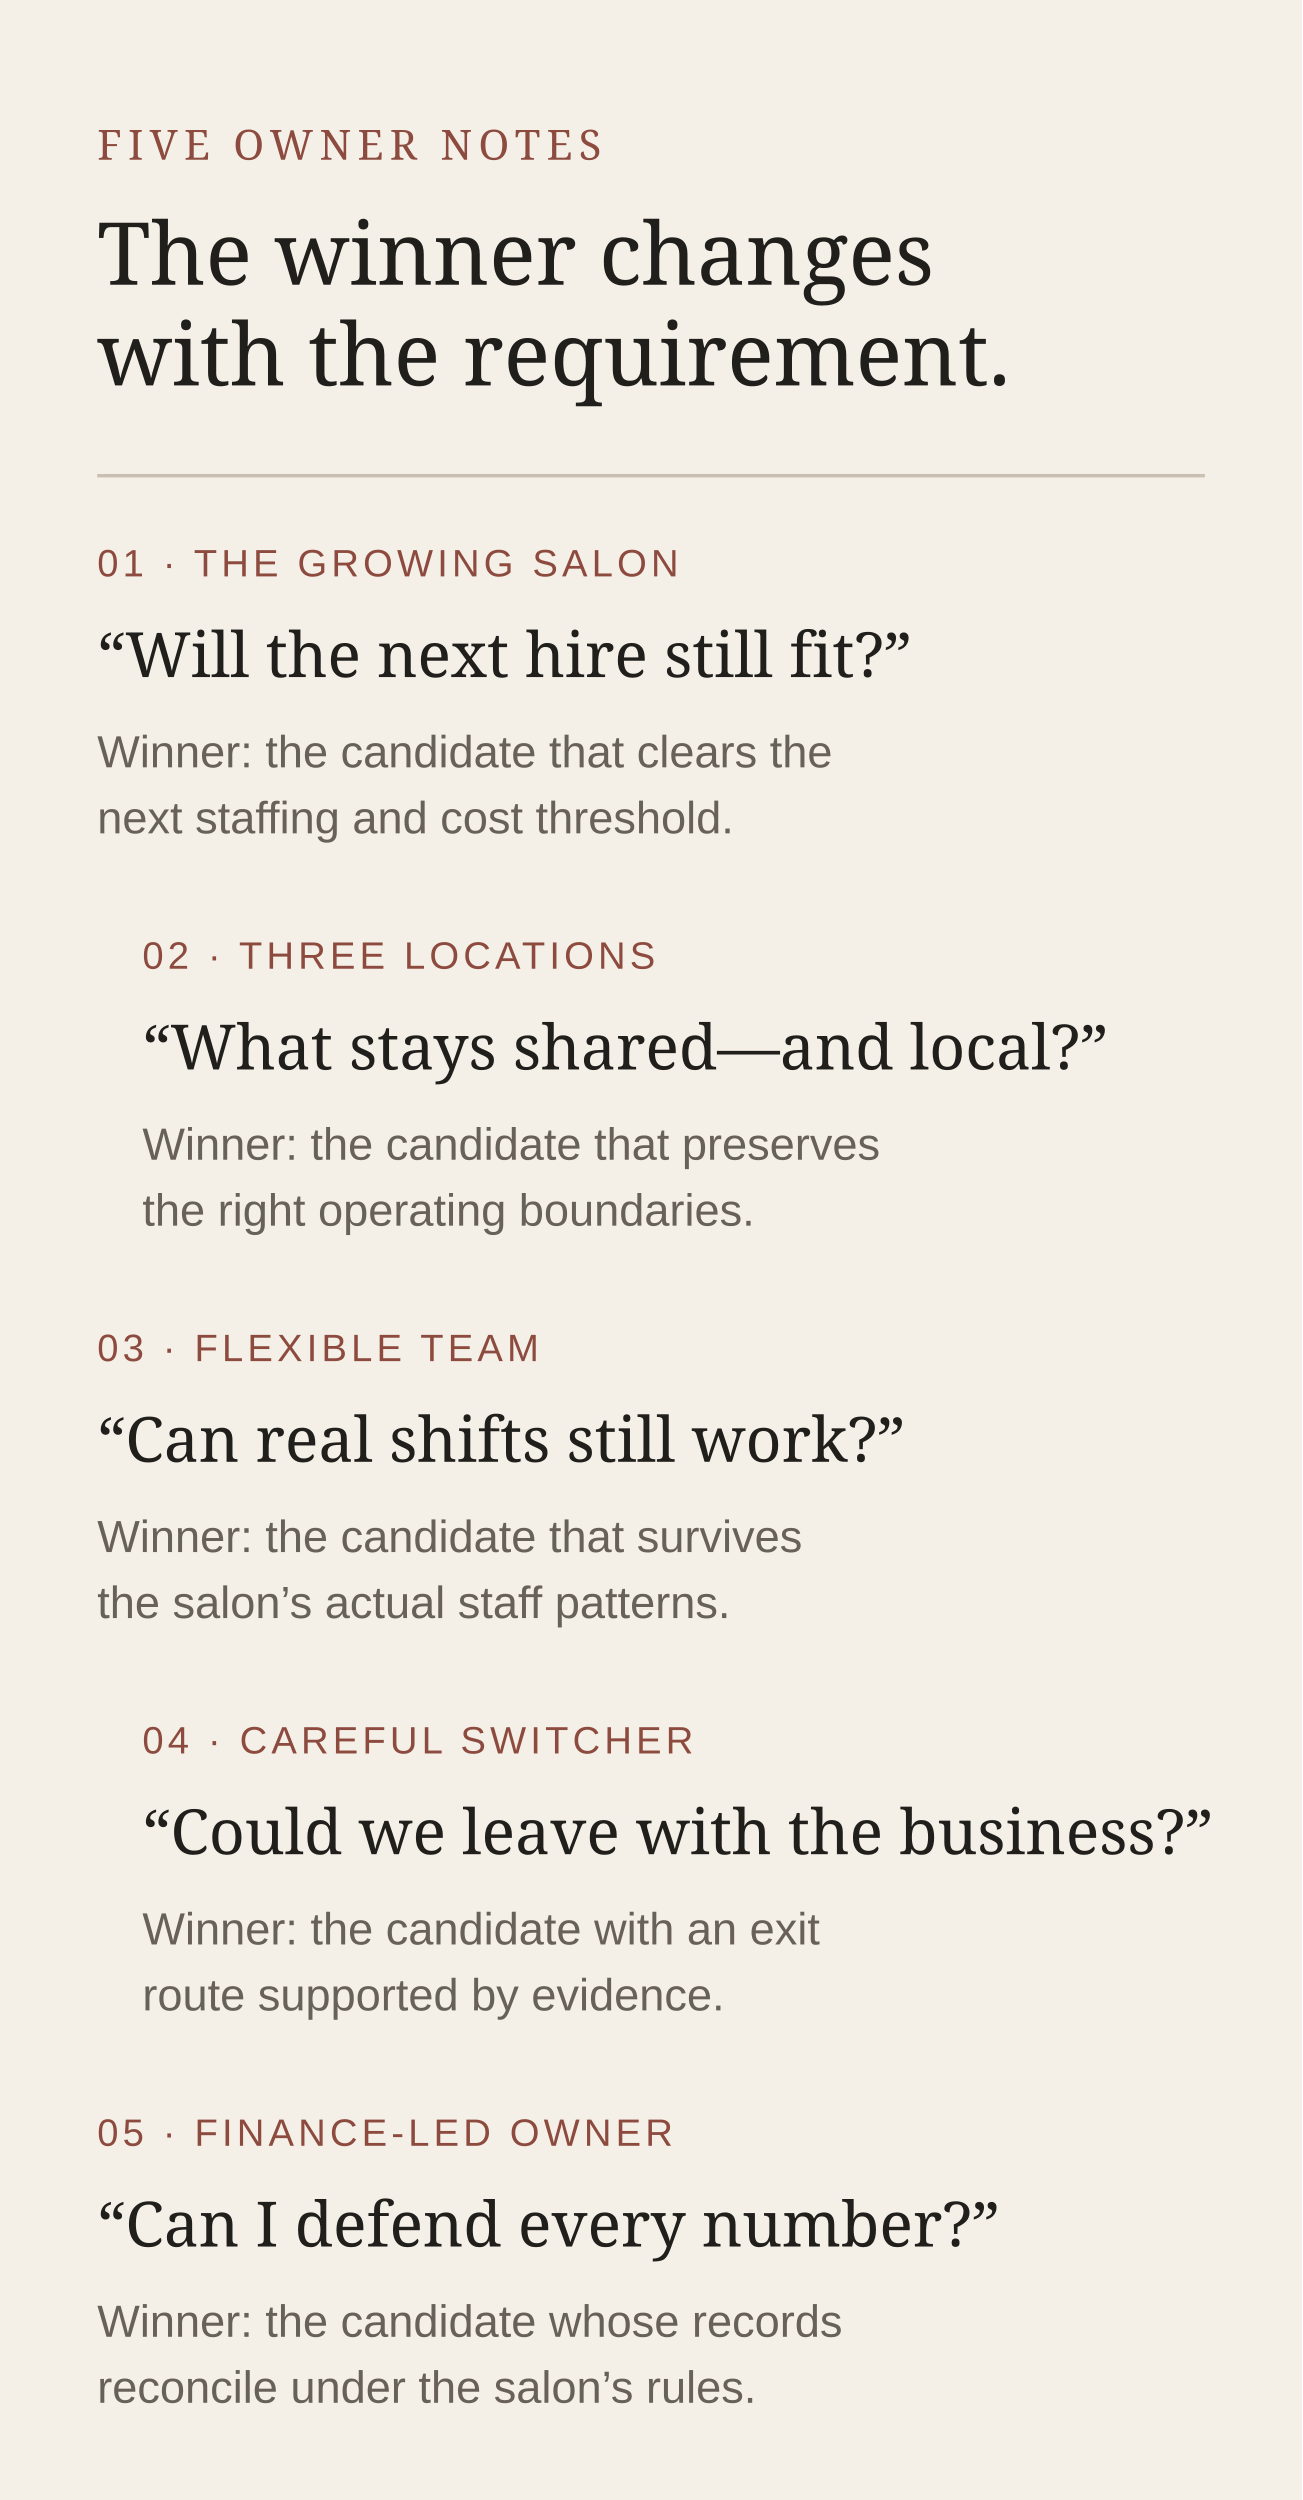
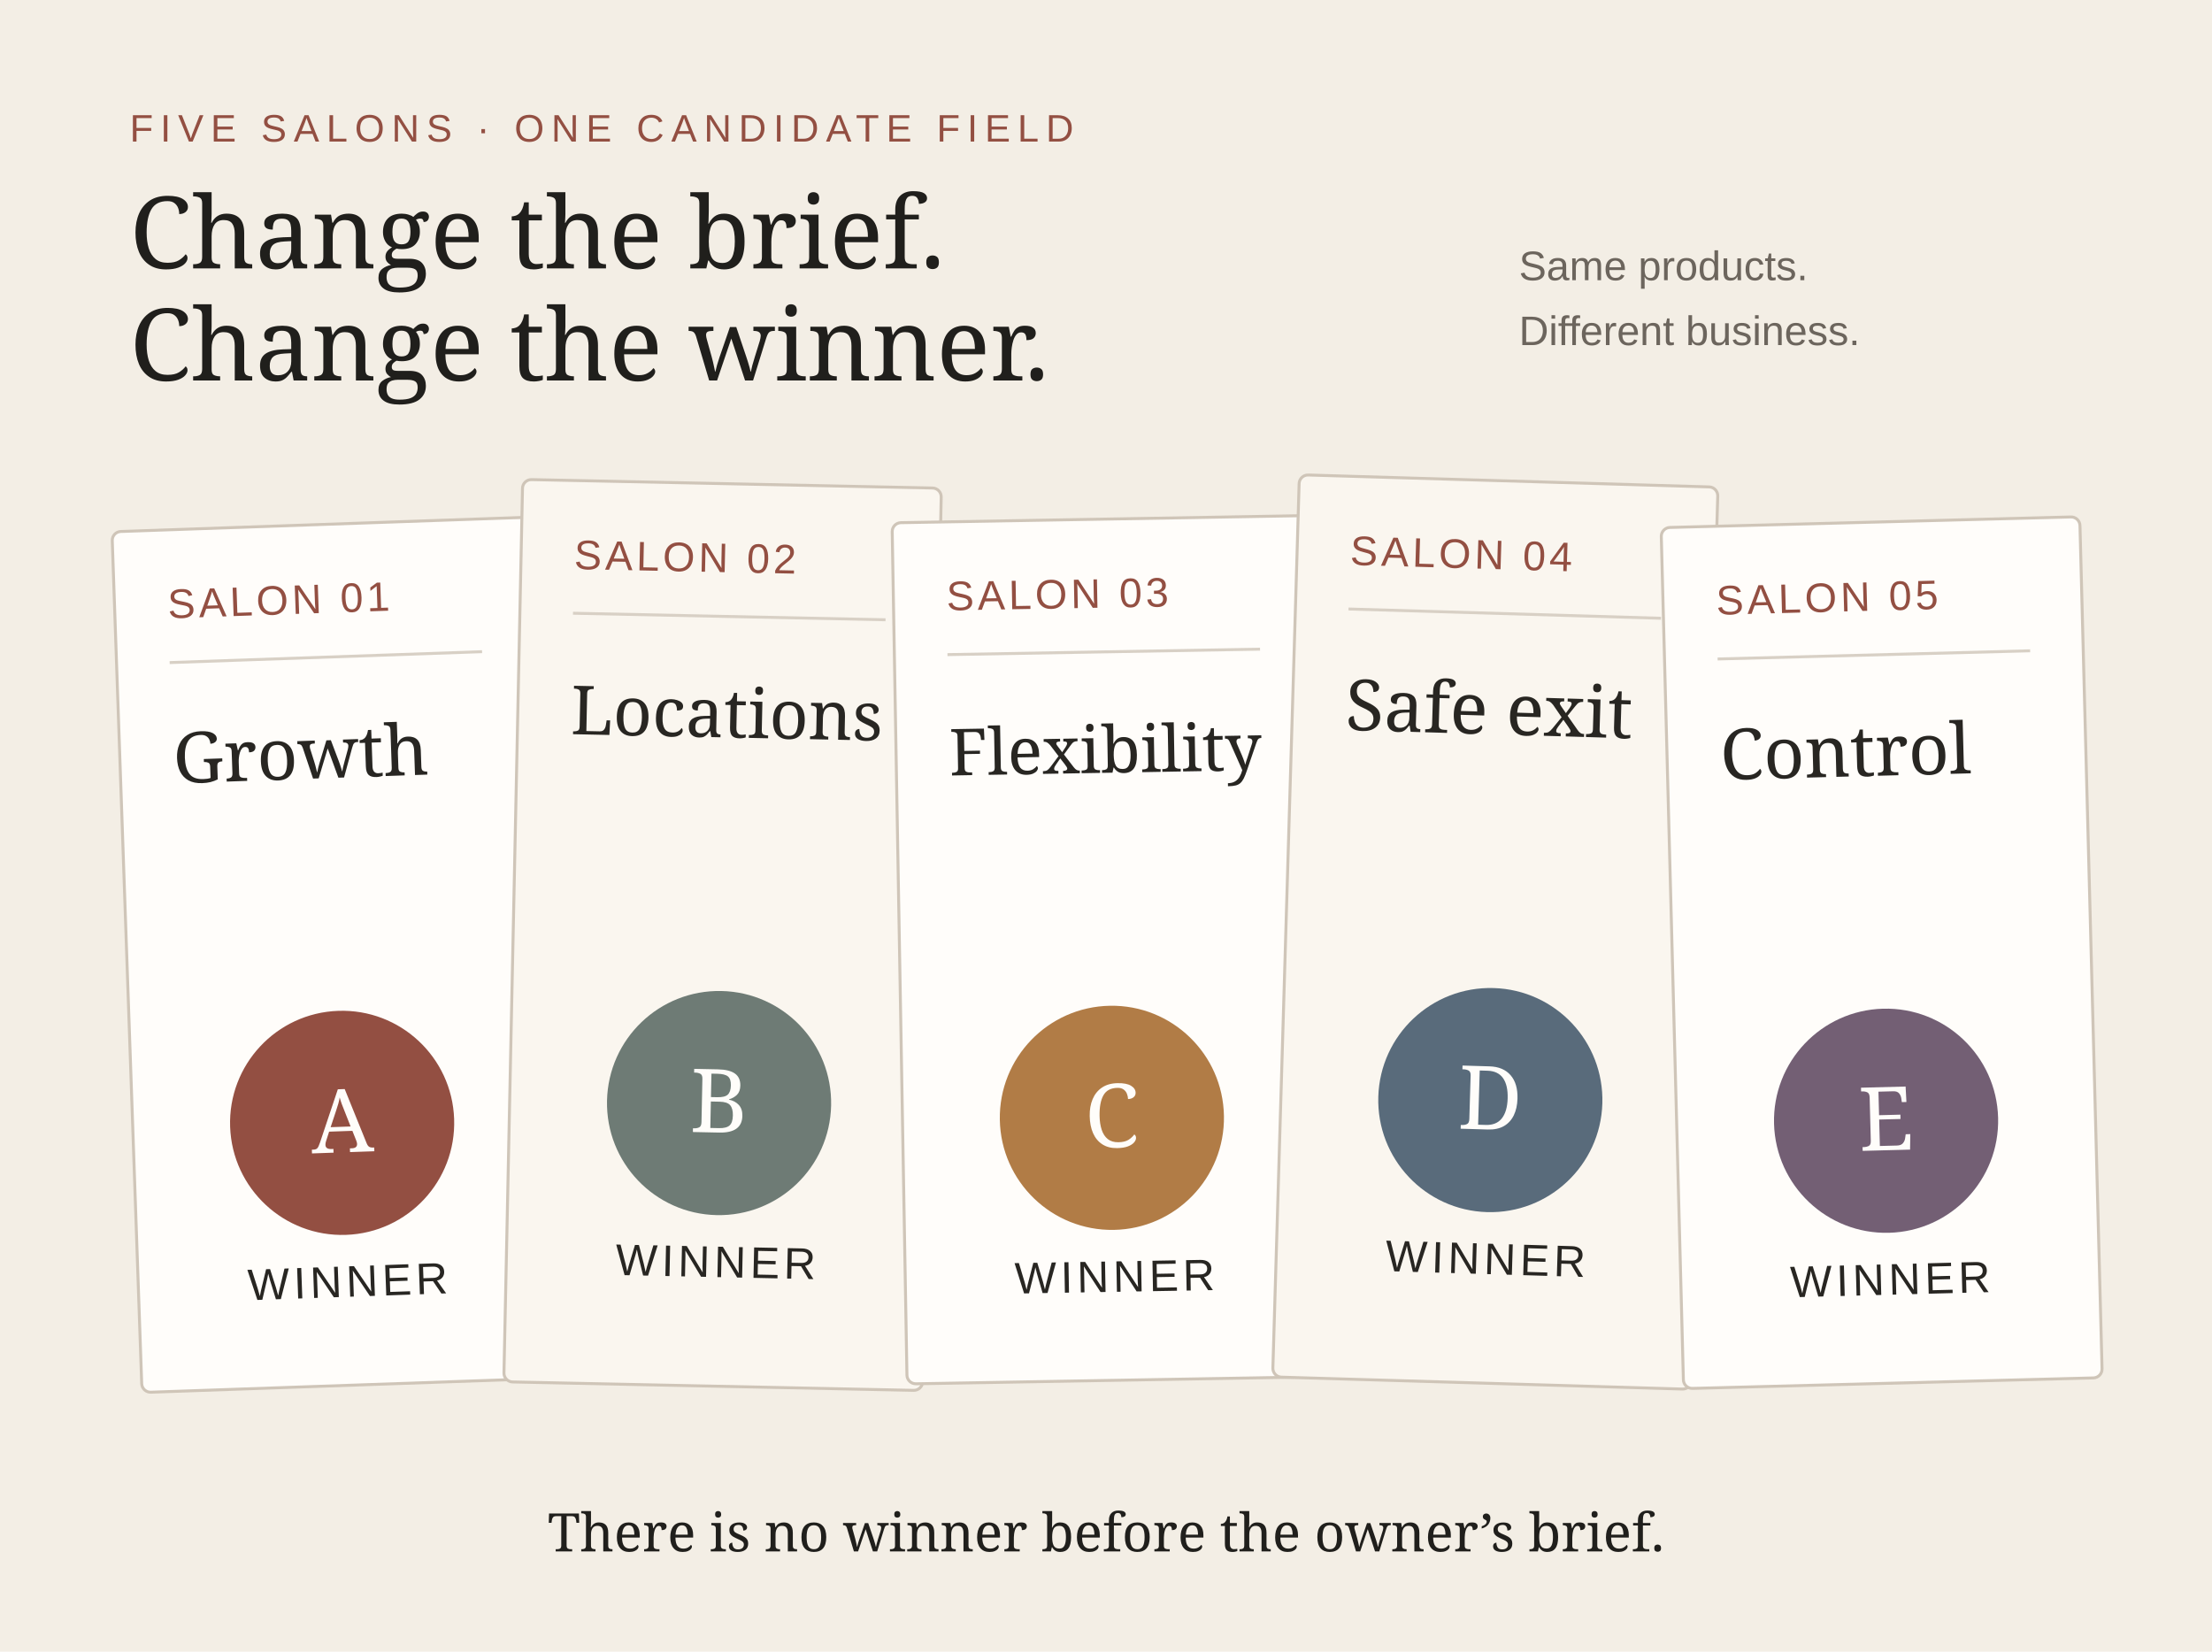
- <svg xmlns="http://www.w3.org/2000/svg" viewBox="0 0 375 720" role="img" aria-labelledby="title desc">
-   <rect width="375" height="720" fill="#f5f0e7" />
-   <text x="28" y="46" fill="#8d4b3f" font-family="Georgia,serif" font-size="12" letter-spacing="1.8">FIVE OWNER NOTES</text>
-   <text x="28" y="82" fill="#201f1c" font-family="Georgia,serif" font-size="25">The winner changes</text>
-   <text x="28" y="111" fill="#201f1c" font-family="Georgia,serif" font-size="25">with the requirement.</text>
-   <line x1="28" y1="137" x2="347" y2="137" stroke="#c9c0b2" />
-   <g font-family="Arial,sans-serif">
-     <g transform="translate(28 166)">
-       <text x="0" y="0" fill="#8d4b3f" font-size="11" letter-spacing="1.2">01 · THE GROWING SALON</text>
-       <text x="0" y="29" fill="#201f1c" font-family="Georgia,serif" font-size="18">“Will the next hire still fit?”</text>
-       <text x="0" y="55" fill="#686159" font-size="13">Winner: the candidate that clears the</text>
-       <text x="0" y="74" fill="#686159" font-size="13">next staffing and cost threshold.</text>
-     </g>
-     <g transform="translate(41 279)">
-       <text x="0" y="0" fill="#8d4b3f" font-size="11" letter-spacing="1.2">02 · THREE LOCATIONS</text>
-       <text x="0" y="29" fill="#201f1c" font-family="Georgia,serif" font-size="18">“What stays shared—and local?”</text>
-       <text x="0" y="55" fill="#686159" font-size="13">Winner: the candidate that preserves</text>
-       <text x="0" y="74" fill="#686159" font-size="13">the right operating boundaries.</text>
-     </g>
-     <g transform="translate(28 392)">
-       <text x="0" y="0" fill="#8d4b3f" font-size="11" letter-spacing="1.2">03 · FLEXIBLE TEAM</text>
-       <text x="0" y="29" fill="#201f1c" font-family="Georgia,serif" font-size="18">“Can real shifts still work?”</text>
-       <text x="0" y="55" fill="#686159" font-size="13">Winner: the candidate that survives</text>
-       <text x="0" y="74" fill="#686159" font-size="13">the salon’s actual staff patterns.</text>
-     </g>
-     <g transform="translate(41 505)">
-       <text x="0" y="0" fill="#8d4b3f" font-size="11" letter-spacing="1.2">04 · CAREFUL SWITCHER</text>
-       <text x="0" y="29" fill="#201f1c" font-family="Georgia,serif" font-size="18">“Could we leave with the business?”</text>
-       <text x="0" y="55" fill="#686159" font-size="13">Winner: the candidate with an exit</text>
-       <text x="0" y="74" fill="#686159" font-size="13">route supported by evidence.</text>
-     </g>
-     <g transform="translate(28 618)">
-       <text x="0" y="0" fill="#8d4b3f" font-size="11" letter-spacing="1.2">05 · FINANCE-LED OWNER</text>
-       <text x="0" y="29" fill="#201f1c" font-family="Georgia,serif" font-size="18">“Can I defend every number?”</text>
-       <text x="0" y="55" fill="#686159" font-size="13">Winner: the candidate whose records</text>
-       <text x="0" y="74" fill="#686159" font-size="13">reconcile under the salon’s rules.</text>
-     </g>
+ <svg xmlns="http://www.w3.org/2000/svg" viewBox="0 0 750 560" role="img" aria-labelledby="title desc">
+   <rect width="750" height="560" fill="#f3eee5" />
+   <text x="44" y="48" fill="#934f42" font-family="Arial,sans-serif" font-size="13" letter-spacing="2.4">FIVE SALONS · ONE CANDIDATE FIELD</text>
+   <text x="44" y="91" fill="#201f1c" font-family="Georgia,serif" font-size="34">Change the brief.</text>
+   <text x="44" y="129" fill="#201f1c" font-family="Georgia,serif" font-size="34">Change the winner.</text>
+   <text x="515" y="95" fill="#6c655d" font-family="Arial,sans-serif" font-size="14">Same products.</text>
+   <text x="515" y="117" fill="#6c655d" font-family="Arial,sans-serif" font-size="14">Different business.</text>
+   <g transform="translate(43 177) rotate(-2 92 146)">
+     <rect width="142" height="292" rx="3" fill="#fffdfa" stroke="#cfc5b8" />
+     <text x="18" y="30" fill="#934f42" font-family="Arial,sans-serif" font-size="14" letter-spacing="1.2">SALON 01</text>
+     <line x1="18" y1="45" x2="124" y2="45" stroke="#d8d0c5" />
+     <text x="18" y="86" fill="#282622" font-family="Georgia,serif" font-size="24">Growth</text>
+     <circle cx="71" cy="203" r="38" fill="#934f42" />
+     <text x="71" y="213" text-anchor="middle" fill="#fffdfa" font-family="Georgia,serif" font-size="30">A</text>
+     <text x="71" y="262" text-anchor="middle" fill="#282622" font-family="Arial,sans-serif" font-size="15" letter-spacing="1.4">WINNER</text>
  </g>
+   <g transform="translate(174 164) rotate(1.2 71 153)">
+     <rect width="142" height="306" rx="3" fill="#faf6ef" stroke="#cfc5b8" />
+     <text x="18" y="30" fill="#934f42" font-family="Arial,sans-serif" font-size="14" letter-spacing="1.2">SALON 02</text>
+     <line x1="18" y1="45" x2="124" y2="45" stroke="#d8d0c5" />
+     <text x="18" y="86" fill="#282622" font-family="Georgia,serif" font-size="23">Locations</text>
+     <circle cx="71" cy="210" r="38" fill="#6e7b75" />
+     <text x="71" y="220" text-anchor="middle" fill="#fffdfa" font-family="Georgia,serif" font-size="30">B</text>
+     <text x="71" y="269" text-anchor="middle" fill="#282622" font-family="Arial,sans-serif" font-size="15" letter-spacing="1.4">WINNER</text>
+   </g>
+   <g transform="translate(305 176) rotate(-1 71 146)">
+     <rect width="142" height="292" rx="3" fill="#fffdfa" stroke="#cfc5b8" />
+     <text x="18" y="30" fill="#934f42" font-family="Arial,sans-serif" font-size="14" letter-spacing="1.2">SALON 03</text>
+     <line x1="18" y1="45" x2="124" y2="45" stroke="#d8d0c5" />
+     <text x="18" y="86" fill="#282622" font-family="Georgia,serif" font-size="22">Flexibility</text>
+     <circle cx="71" cy="203" r="38" fill="#b17c46" />
+     <text x="71" y="213" text-anchor="middle" fill="#fffdfa" font-family="Georgia,serif" font-size="30">C</text>
+     <text x="71" y="262" text-anchor="middle" fill="#282622" font-family="Arial,sans-serif" font-size="15" letter-spacing="1.4">WINNER</text>
+   </g>
+   <g transform="translate(436 163) rotate(1.7 71 153)">
+     <rect width="142" height="306" rx="3" fill="#faf6ef" stroke="#cfc5b8" />
+     <text x="18" y="30" fill="#934f42" font-family="Arial,sans-serif" font-size="14" letter-spacing="1.2">SALON 04</text>
+     <line x1="18" y1="45" x2="124" y2="45" stroke="#d8d0c5" />
+     <text x="18" y="86" fill="#282622" font-family="Georgia,serif" font-size="24">Safe exit</text>
+     <circle cx="71" cy="210" r="38" fill="#596b7b" />
+     <text x="71" y="220" text-anchor="middle" fill="#fffdfa" font-family="Georgia,serif" font-size="30">D</text>
+     <text x="71" y="269" text-anchor="middle" fill="#282622" font-family="Arial,sans-serif" font-size="15" letter-spacing="1.4">WINNER</text>
+   </g>
+   <g transform="translate(567 177) rotate(-1.5 71 146)">
+     <rect width="142" height="292" rx="3" fill="#fffdfa" stroke="#cfc5b8" />
+     <text x="18" y="30" fill="#934f42" font-family="Arial,sans-serif" font-size="14" letter-spacing="1.2">SALON 05</text>
+     <line x1="18" y1="45" x2="124" y2="45" stroke="#d8d0c5" />
+     <text x="18" y="86" fill="#282622" font-family="Georgia,serif" font-size="24">Control</text>
+     <circle cx="71" cy="203" r="38" fill="#735f74" />
+     <text x="71" y="213" text-anchor="middle" fill="#fffdfa" font-family="Georgia,serif" font-size="30">E</text>
+     <text x="71" y="262" text-anchor="middle" fill="#282622" font-family="Arial,sans-serif" font-size="15" letter-spacing="1.4">WINNER</text>
+   </g>
+   <text x="375" y="526" text-anchor="middle" fill="#201f1c" font-family="Georgia,serif" font-size="18">There is no winner before the owner’s brief.</text>
</svg>
